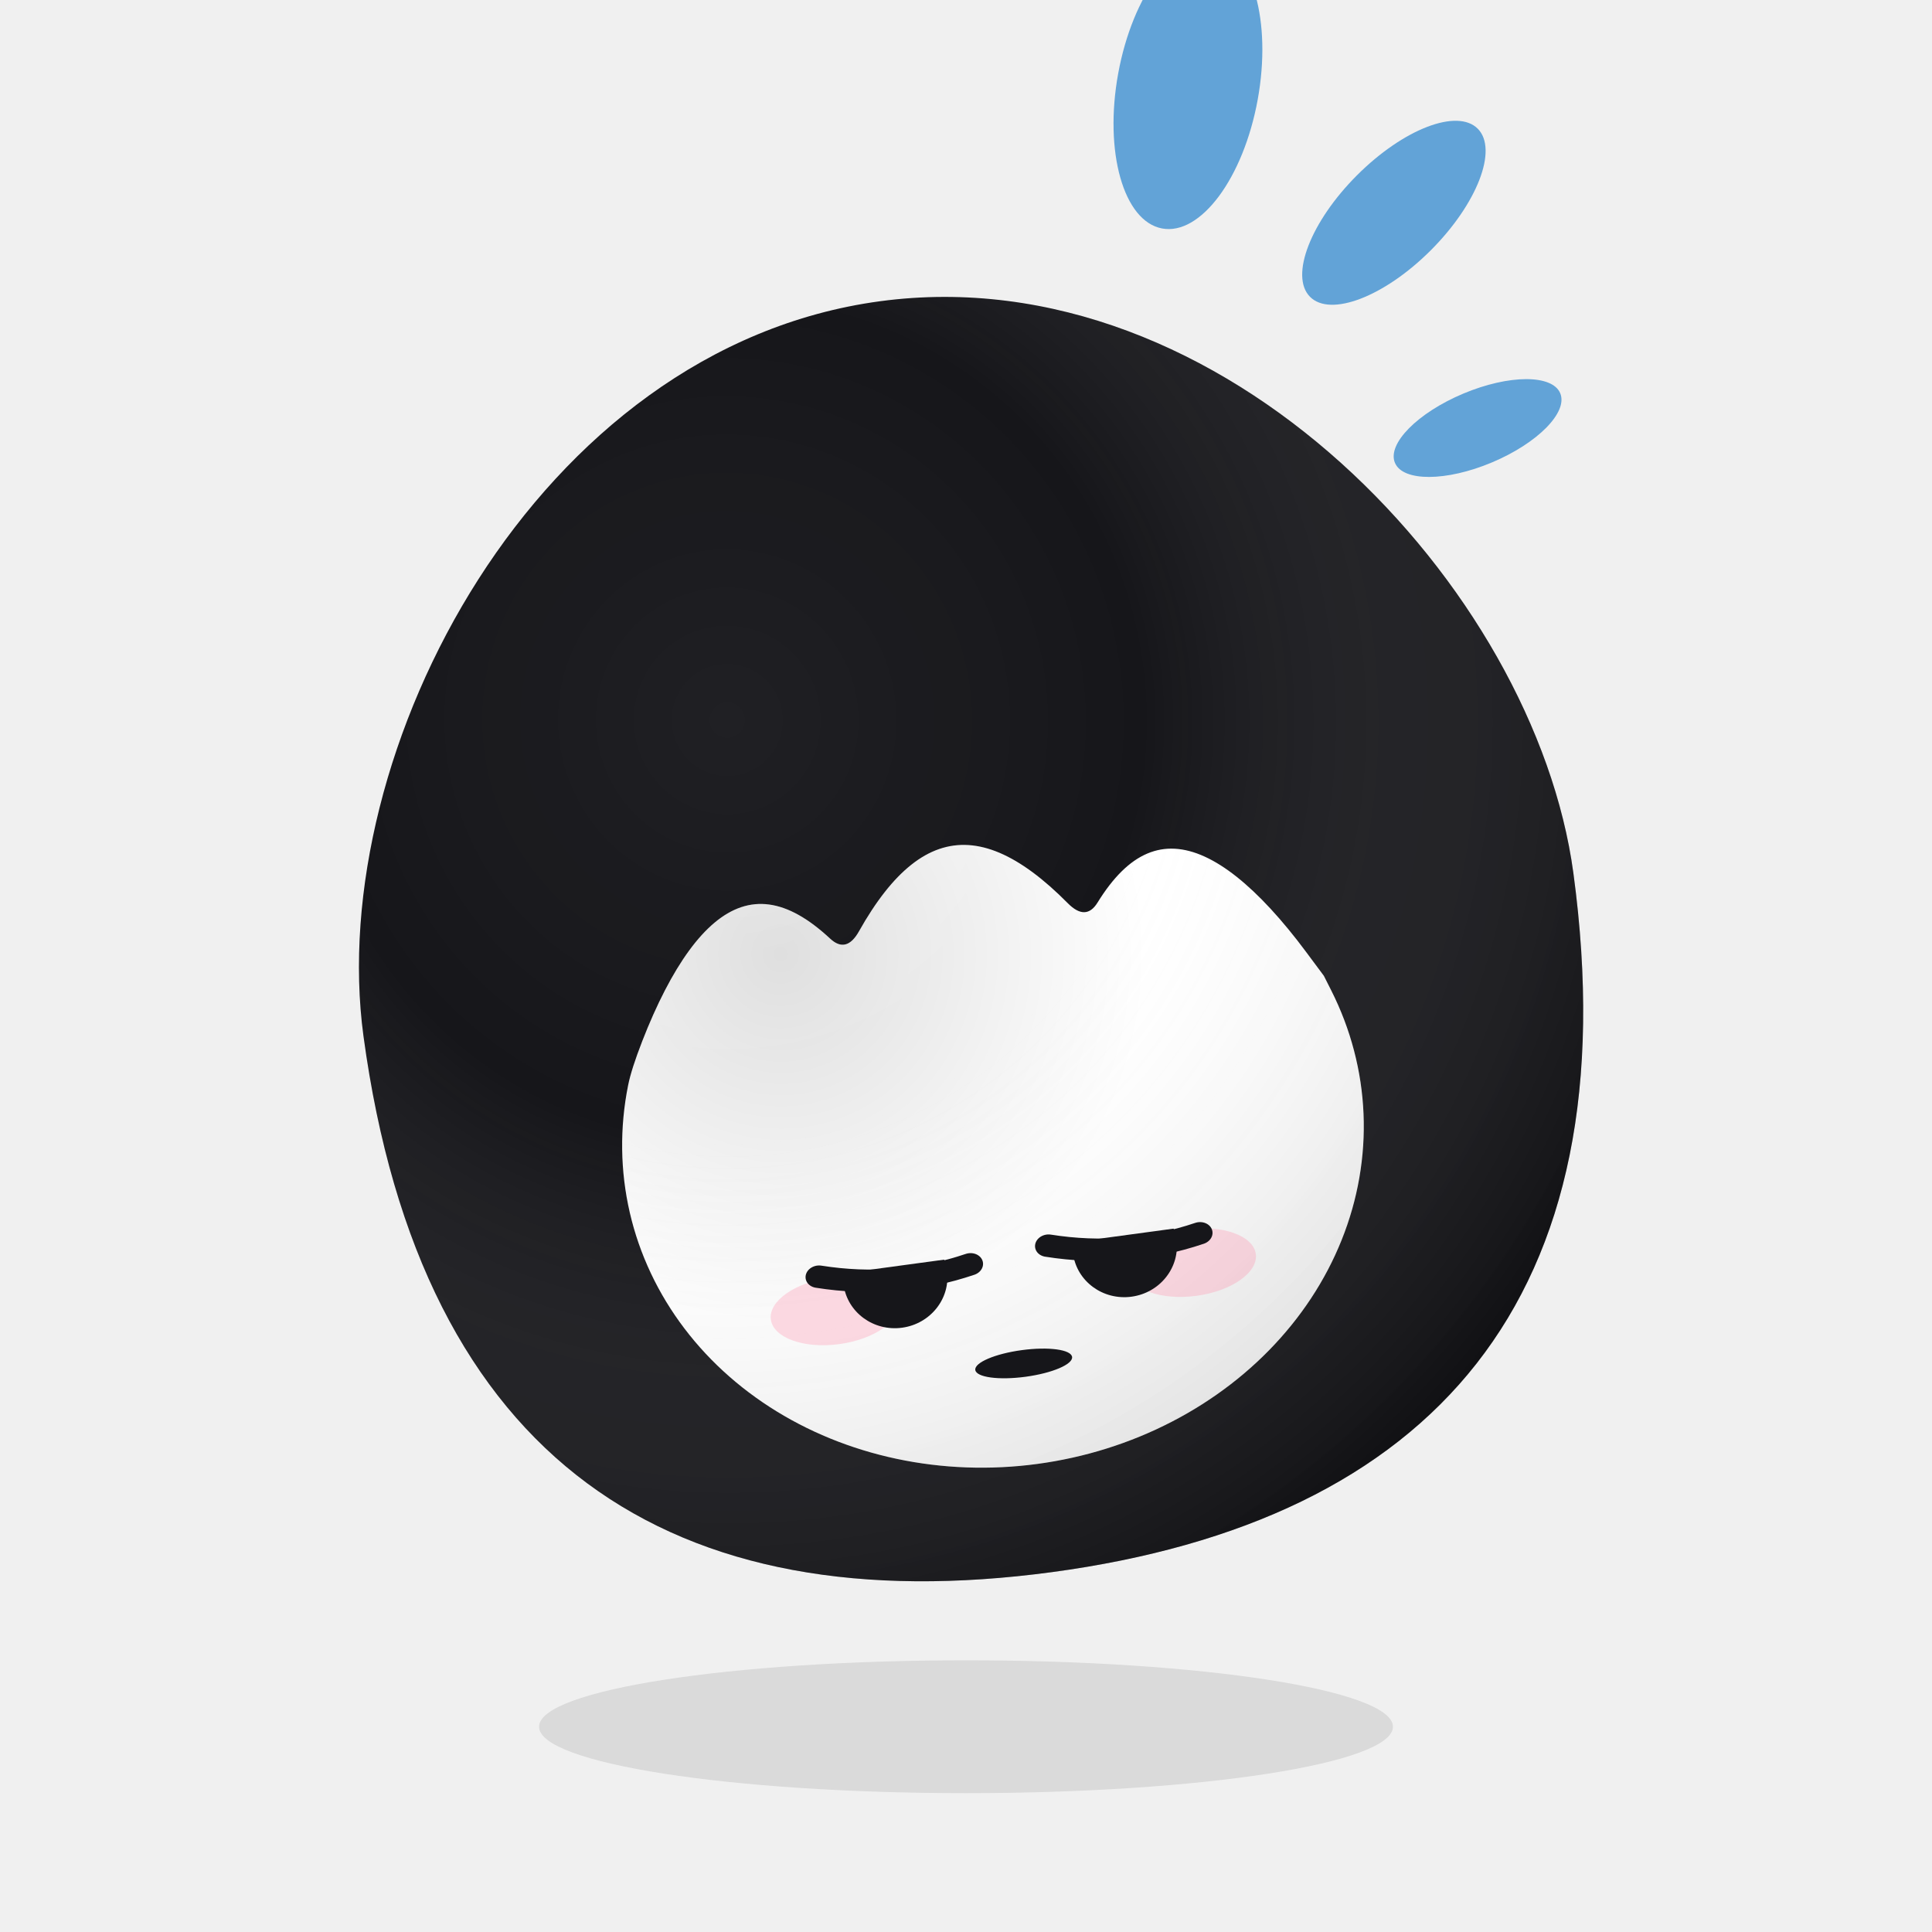
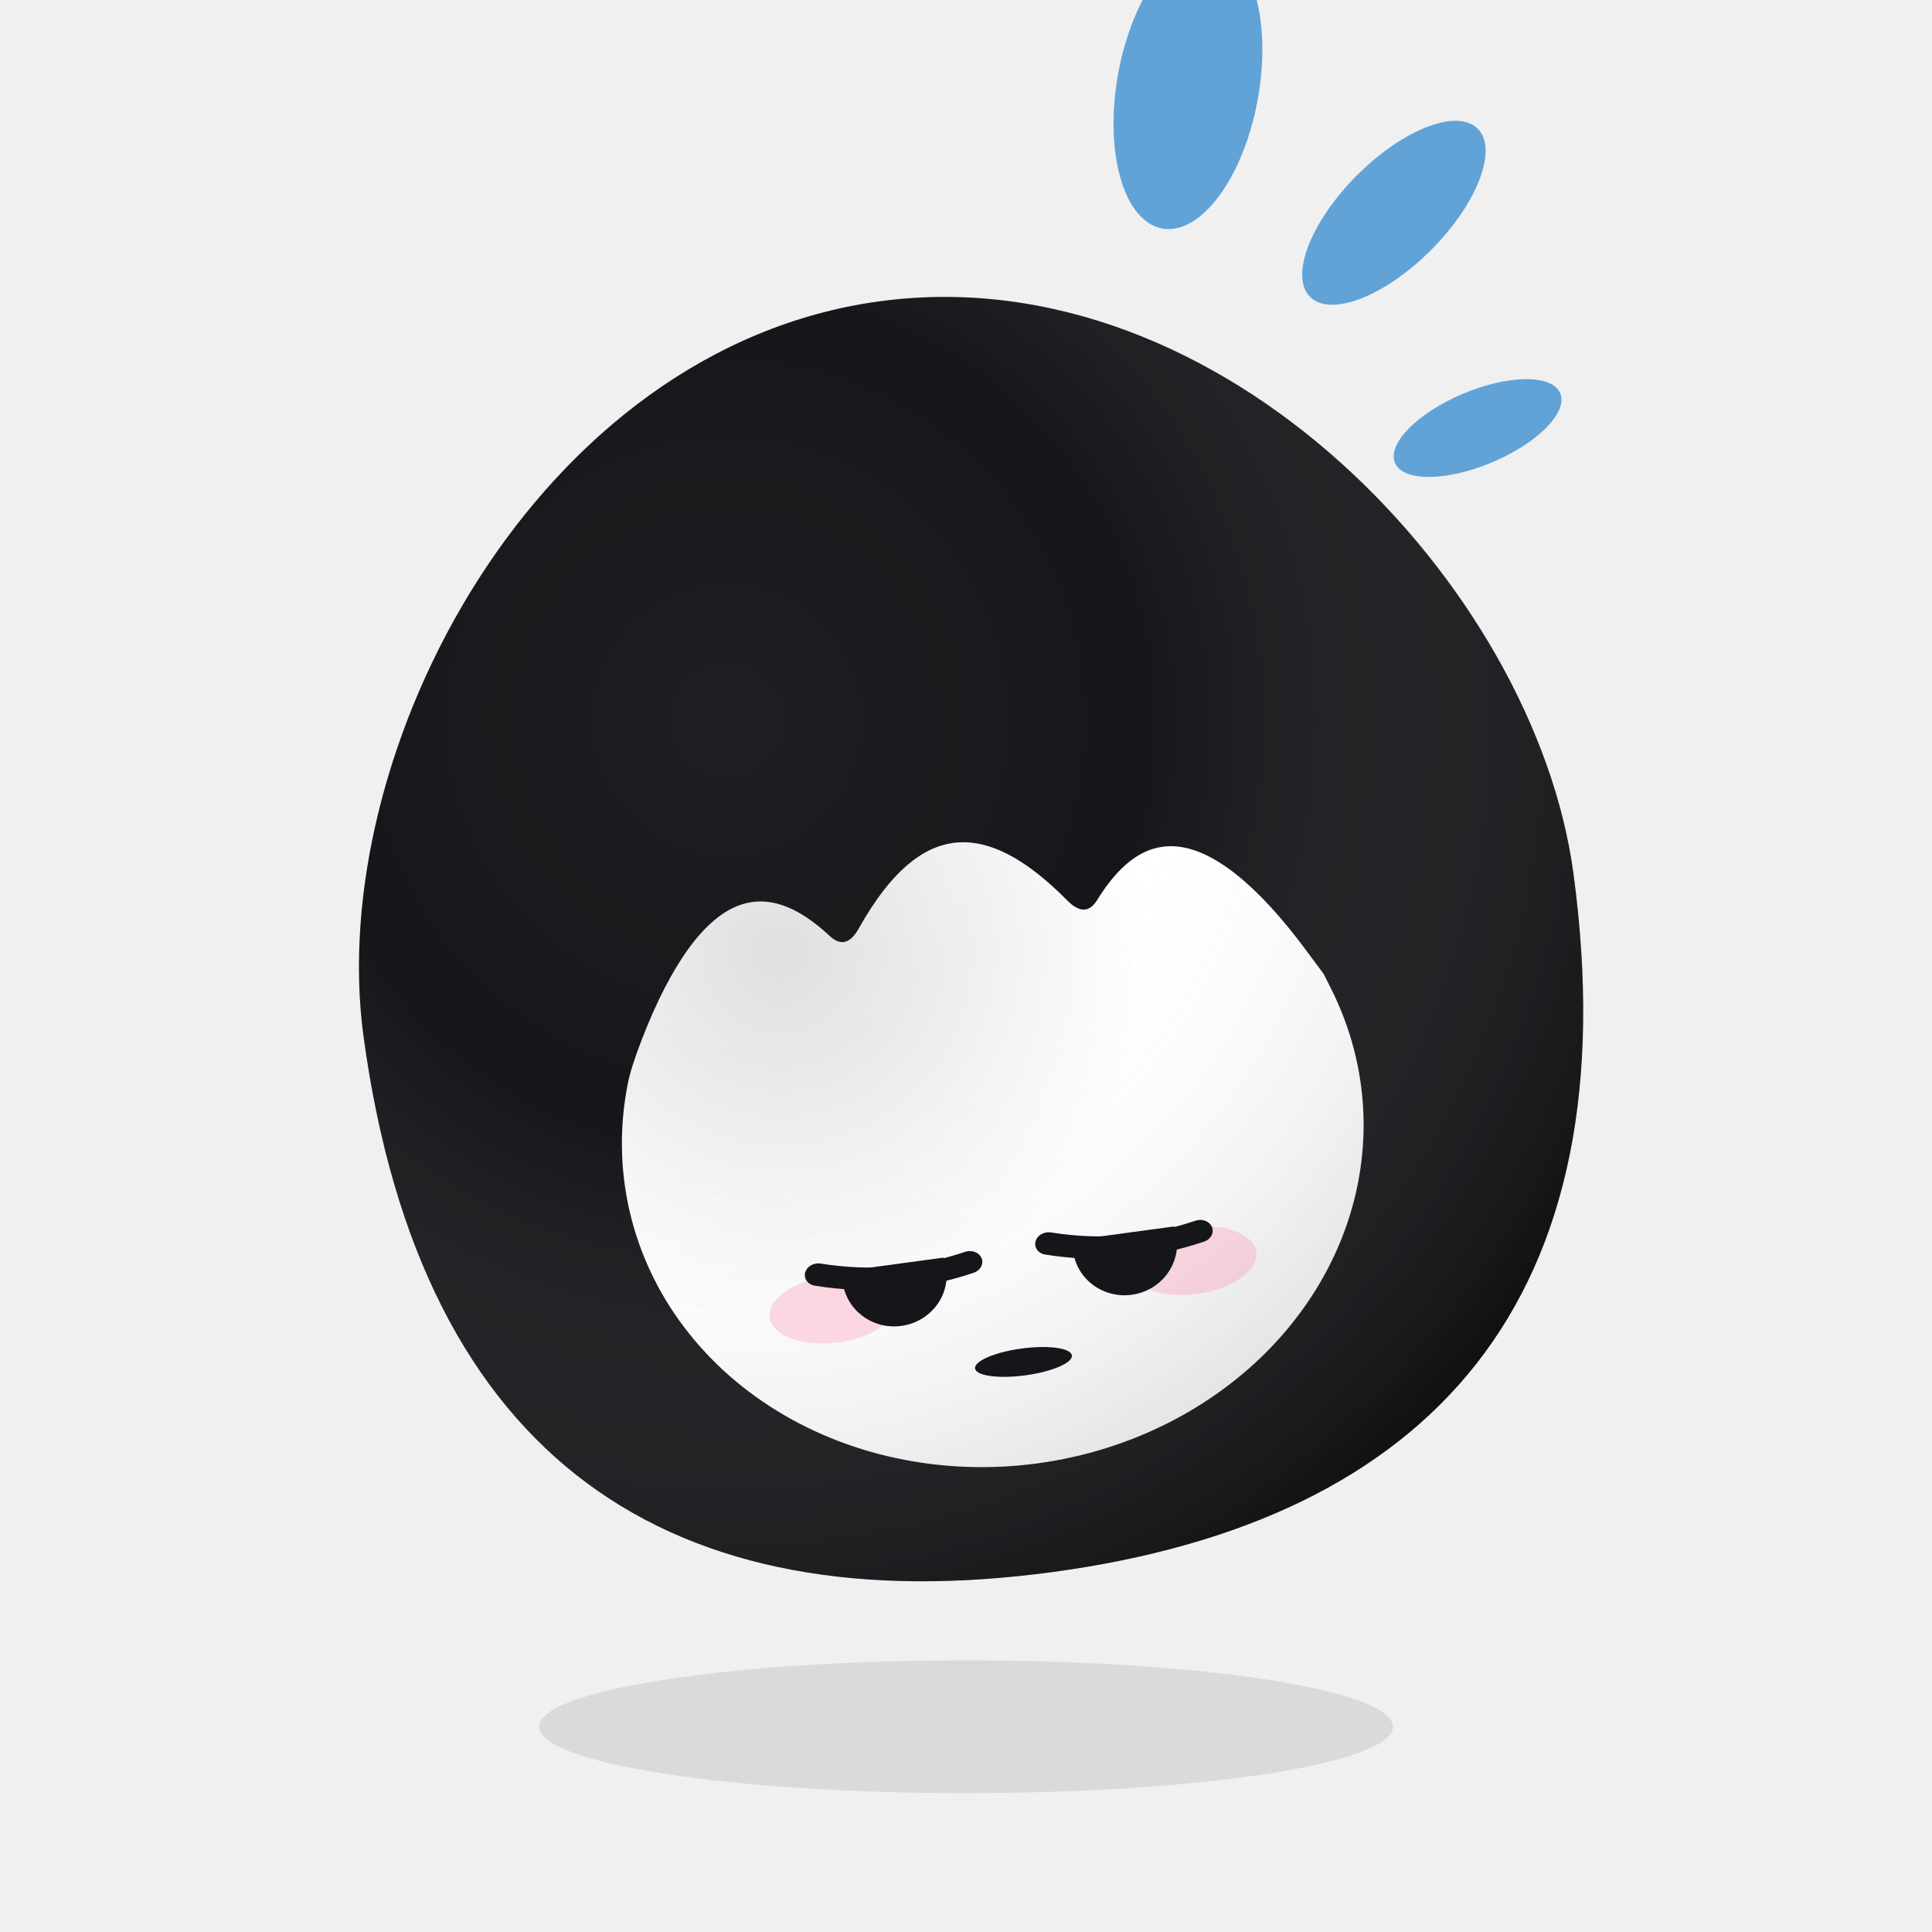
<svg xmlns="http://www.w3.org/2000/svg" width="320" height="320" viewBox="0 0 320 320">
  <defs>
    <radialGradient id="bg0" gradientUnits="userSpaceOnUse" cx="-34" cy="-40" r="162" fx="-34" fy="-40">
      <stop offset="0" stop-color="rgba(255,255,255,0.043)" />
      <stop offset="0.42" stop-color="rgba(255,255,255,0)" />
      <stop offset="1" stop-color="rgba(0,0,0,0.272)" />
    </radialGradient>
    <clipPath id="bc1">
      <path d="M0 -102.44C55.94 -102.44 98.5 -43.025 98.5 2.868C98.5 71.708 61.733 102.44 0 102.44C-61.733 102.44 -98.5 71.708 -98.5 2.868C-98.5 -43.025 -55.94 -102.44 0 -102.44Z" transform="matrix(1.002 -0.135 0.137 1.012 160 155.144)" />
    </clipPath>
    <clipPath id="bc2">
-       <path d="M57.232 14.037Q57.232 14.037 58.102 16.527Q58.973 19.017 59.571 21.568Q60.169 24.118 60.488 26.706Q60.808 29.294 60.847 31.894Q60.885 34.494 60.642 37.083Q60.399 39.671 59.876 42.224Q59.353 44.777 58.556 47.27Q57.76 49.764 56.696 52.175Q55.632 54.586 54.312 56.892Q52.992 59.199 51.428 61.38Q49.864 63.561 48.07 65.597Q46.277 67.633 44.271 69.505Q42.266 71.378 40.067 73.07Q37.867 74.763 35.495 76.261Q33.123 77.758 30.599 79.048Q28.076 80.338 25.424 81.409Q22.773 82.479 20.018 83.322Q17.263 84.164 14.43 84.771Q11.597 85.378 8.711 85.744Q5.825 86.11 2.912 86.233Q0 86.355 -2.912 86.233Q-5.825 86.11 -8.711 85.744Q-11.597 85.378 -14.43 84.771Q-17.263 84.164 -20.018 83.322Q-22.773 82.479 -25.424 81.409Q-28.076 80.338 -30.599 79.048Q-33.123 77.758 -35.495 76.261Q-37.867 74.763 -40.067 73.07Q-42.266 71.378 -44.271 69.505Q-46.277 67.633 -48.07 65.597Q-49.864 63.561 -51.428 61.38Q-52.992 59.199 -54.312 56.892Q-55.632 54.586 -56.696 52.175Q-57.76 49.764 -58.556 47.27Q-59.353 44.777 -59.876 42.224Q-60.399 39.671 -60.642 37.083Q-60.885 34.494 -60.847 31.894Q-60.808 29.294 -60.488 26.706Q-60.169 24.118 -59.571 21.568Q-58.973 19.017 -58.102 16.527Q-57.232 14.037 -54.856 9.785Q-52.481 5.533 -50.067 2.121Q-47.653 -1.291 -45.257 -3.762Q-42.86 -6.232 -40.506 -7.703Q-38.153 -9.174 -35.843 -9.613Q-33.534 -10.052 -31.252 -9.433Q-28.97 -8.815 -26.691 -7.118Q-24.411 -5.421 -22.102 -2.632Q-19.794 0.158 -17.254 -3.182Q-14.713 -6.521 -12.224 -8.918Q-9.735 -11.314 -7.289 -12.753Q-4.844 -14.192 -2.422 -14.672Q0 -15.151 2.422 -14.672Q4.844 -14.192 7.289 -12.753Q9.735 -11.314 12.224 -8.918Q14.713 -6.521 17.254 -3.182Q19.794 0.158 22.102 -2.632Q24.411 -5.421 26.691 -7.118Q28.97 -8.815 31.252 -9.433Q33.534 -10.052 35.843 -9.613Q38.153 -9.174 40.506 -7.703Q42.86 -6.232 45.257 -3.762Q47.653 -1.291 50.067 2.121Q52.481 5.533 54.856 9.785Q57.232 14.037 57.232 14.037Z" transform="matrix(1.002 -0.135 0.137 1.012 160 155.144)" />
+       <path d="M57.232 13.718Q57.232 13.718 58.102 16.216Q58.973 18.713 59.571 21.272Q60.169 23.83 60.488 26.426Q60.808 29.022 60.847 31.63Q60.885 34.238 60.642 36.835Q60.399 39.432 59.876 41.993Q59.353 44.553 58.556 47.055Q57.76 49.556 56.696 51.975Q55.632 54.393 54.312 56.707Q52.992 59.021 51.428 61.209Q49.864 63.397 48.07 65.439Q46.277 67.482 44.271 69.36Q42.266 71.239 40.067 72.937Q37.867 74.635 35.495 76.137Q33.123 77.64 30.599 78.934Q28.076 80.228 25.424 81.302Q22.773 82.376 20.018 83.221Q17.263 84.066 14.43 84.675Q11.597 85.284 8.711 85.652Q5.825 86.019 2.912 86.142Q0 86.265 -2.912 86.142Q-5.825 86.019 -8.711 85.652Q-11.597 85.284 -14.43 84.675Q-17.263 84.066 -20.018 83.221Q-22.773 82.376 -25.424 81.302Q-28.076 80.228 -30.599 78.934Q-33.123 77.64 -35.495 76.137Q-37.867 74.635 -40.067 72.937Q-42.266 71.239 -44.271 69.36Q-46.277 67.482 -48.07 65.439Q-49.864 63.397 -51.428 61.209Q-52.992 59.021 -54.312 56.707Q-55.632 54.393 -56.696 51.975Q-57.76 49.556 -58.556 47.055Q-59.353 44.553 -59.876 41.993Q-60.399 39.432 -60.642 36.835Q-60.885 34.238 -60.847 31.63Q-60.808 29.022 -60.488 26.426Q-60.169 23.83 -59.571 21.272Q-58.973 18.713 -58.102 16.216Q-57.232 13.718 -54.856 9.452Q-52.481 5.187 -50.067 1.765Q-47.653 -1.657 -45.257 -4.134Q-42.86 -6.611 -40.506 -8.089Q-38.153 -9.566 -35.843 -10.01Q-33.534 -10.453 -31.252 -9.84Q-28.97 -9.226 -26.691 -7.533Q-24.411 -5.84 -22.102 -3.054Q-19.794 -0.268 -17.254 -3.61Q-14.713 -6.952 -12.224 -9.35Q-9.735 -11.747 -7.289 -13.186Q-4.844 -14.625 -2.422 -15.105Q0 -15.584 2.422 -15.105Q4.844 -14.625 7.289 -13.186Q9.735 -11.747 12.224 -9.35Q14.713 -6.952 17.254 -3.61Q19.794 -0.268 22.102 -3.054Q24.411 -5.84 26.691 -7.533Q28.97 -9.226 31.252 -9.84Q33.534 -10.453 35.843 -10.01Q38.153 -9.566 40.506 -8.089Q42.86 -6.611 45.257 -4.134Q47.653 -1.657 50.067 1.765Q52.481 5.187 54.856 9.452Q57.232 13.718 57.232 13.718Z" transform="matrix(1.002 -0.135 0.137 1.012 160 155.144)" />
    </clipPath>
-     <radialGradient id="bg1" gradientUnits="userSpaceOnUse" cx="-30.461" cy="-1.221" r="100.01" fx="-30.461" fy="-1.221">
-       <stop offset="0" stop-color="rgba(0,0,0,0.13)" />
+     <radialGradient id="bg1" gradientUnits="userSpaceOnUse" cx="-30.461" cy="-1.584" r="100.321" fx="-30.461" fy="-1.584">
+       <stop offset="0" stop-color="rgba(0,0,0,0.129)" />
      <stop offset="0.6" stop-color="rgba(0,0,0,0)" />
    </radialGradient>
    <radialGradient id="bg2" gradientUnits="userSpaceOnUse" cx="-34" cy="-40" r="162" fx="-34" fy="-40">
      <stop offset="0" stop-color="rgba(255,255,255,0.1)" />
      <stop offset="0.42" stop-color="rgba(255,255,255,0)" />
      <stop offset="1" stop-color="rgba(0,0,0,0.2)" />
    </radialGradient>
    <clipPath id="bc3">
-       <path d="M-19.2 0.32H19.2V25.92H-19.2Z" transform="matrix(0.973 -0.132 0.113 0.834 147.998 209.503)" />
+       <path d="M-19.2 0.32H19.2V25.92H-19.2Z" transform="matrix(0.973 -0.132 0.113 0.837 147.877 209.166)" />
    </clipPath>
    <clipPath id="bc4">
-       <path d="M-19.2 0.32H19.2V25.92H-19.2Z" transform="matrix(0.973 -0.132 0.113 0.834 186.006 204.364)" />
+       <path d="M-19.2 0.32H19.2V25.92H-19.2Z" transform="matrix(0.973 -0.132 0.113 0.837 186.033 204.008)" />
    </clipPath>
  </defs>
  <path d="M70.715 126C70.715 132.075 39.055 137 0 137C-39.055 137 -70.715 132.075 -70.715 126C-70.715 119.925 -39.055 115 0 115C39.055 115 70.715 119.925 70.715 126" fill="rgba(22,22,26,0.13)" fill-opacity="0.8" transform="matrix(1 0 0 1 160 160)" />
  <path d="M0 -104C56.792 -104 100 -43.68 100 2.912C100 72.8 62.674 104 0 104C-62.674 104 -100 72.8 -100 2.912C-100 -43.68 -56.792 -104 0 -104Z" fill="#16161A" transform="matrix(1.002 -0.135 0.137 1.012 160 155.144)" />
  <path d="M0 -104C56.792 -104 100 -43.68 100 2.912C100 72.8 62.674 104 0 104C-62.674 104 -100 72.8 -100 2.912C-100 -43.68 -56.792 -104 0 -104Z" fill="url(#bg0)" transform="matrix(1.002 -0.135 0.137 1.012 160 155.144)" />
  <g clip-path="url(#bc1)">
-     <path d="M57.232 14.037Q57.232 14.037 58.102 16.527Q58.973 19.017 59.571 21.568Q60.169 24.118 60.488 26.706Q60.808 29.294 60.847 31.894Q60.885 34.494 60.642 37.083Q60.399 39.671 59.876 42.224Q59.353 44.777 58.556 47.27Q57.76 49.764 56.696 52.175Q55.632 54.586 54.312 56.892Q52.992 59.199 51.428 61.38Q49.864 63.561 48.07 65.597Q46.277 67.633 44.271 69.505Q42.266 71.378 40.067 73.07Q37.867 74.763 35.495 76.261Q33.123 77.758 30.599 79.048Q28.076 80.338 25.424 81.409Q22.773 82.479 20.018 83.322Q17.263 84.164 14.43 84.771Q11.597 85.378 8.711 85.744Q5.825 86.11 2.912 86.233Q0 86.355 -2.912 86.233Q-5.825 86.11 -8.711 85.744Q-11.597 85.378 -14.43 84.771Q-17.263 84.164 -20.018 83.322Q-22.773 82.479 -25.424 81.409Q-28.076 80.338 -30.599 79.048Q-33.123 77.758 -35.495 76.261Q-37.867 74.763 -40.067 73.07Q-42.266 71.378 -44.271 69.505Q-46.277 67.633 -48.07 65.597Q-49.864 63.561 -51.428 61.38Q-52.992 59.199 -54.312 56.892Q-55.632 54.586 -56.696 52.175Q-57.76 49.764 -58.556 47.27Q-59.353 44.777 -59.876 42.224Q-60.399 39.671 -60.642 37.083Q-60.885 34.494 -60.847 31.894Q-60.808 29.294 -60.488 26.706Q-60.169 24.118 -59.571 21.568Q-58.973 19.017 -58.102 16.527Q-57.232 14.037 -54.856 9.785Q-52.481 5.533 -50.067 2.121Q-47.653 -1.291 -45.257 -3.762Q-42.86 -6.232 -40.506 -7.703Q-38.153 -9.174 -35.843 -9.613Q-33.534 -10.052 -31.252 -9.433Q-28.97 -8.815 -26.691 -7.118Q-24.411 -5.421 -22.102 -2.632Q-19.794 0.158 -17.254 -3.182Q-14.713 -6.521 -12.224 -8.918Q-9.735 -11.314 -7.289 -12.753Q-4.844 -14.192 -2.422 -14.672Q0 -15.151 2.422 -14.672Q4.844 -14.192 7.289 -12.753Q9.735 -11.314 12.224 -8.918Q14.713 -6.521 17.254 -3.182Q19.794 0.158 22.102 -2.632Q24.411 -5.421 26.691 -7.118Q28.97 -8.815 31.252 -9.433Q33.534 -10.052 35.843 -9.613Q38.153 -9.174 40.506 -7.703Q42.86 -6.232 45.257 -3.762Q47.653 -1.291 50.067 2.121Q52.481 5.533 54.856 9.785Q57.232 14.037 57.232 14.037Z" fill="#FFFFFF" transform="matrix(1.002 -0.135 0.137 1.012 160 155.144)" />
+     <path d="M57.232 13.718Q57.232 13.718 58.102 16.216Q58.973 18.713 59.571 21.272Q60.169 23.83 60.488 26.426Q60.808 29.022 60.847 31.63Q60.885 34.238 60.642 36.835Q60.399 39.432 59.876 41.993Q59.353 44.553 58.556 47.055Q57.76 49.556 56.696 51.975Q55.632 54.393 54.312 56.707Q52.992 59.021 51.428 61.209Q49.864 63.397 48.07 65.439Q46.277 67.482 44.271 69.36Q42.266 71.239 40.067 72.937Q37.867 74.635 35.495 76.137Q33.123 77.64 30.599 78.934Q28.076 80.228 25.424 81.302Q22.773 82.376 20.018 83.221Q17.263 84.066 14.43 84.675Q11.597 85.284 8.711 85.652Q5.825 86.019 2.912 86.142Q0 86.265 -2.912 86.142Q-5.825 86.019 -8.711 85.652Q-11.597 85.284 -14.43 84.675Q-17.263 84.066 -20.018 83.221Q-22.773 82.376 -25.424 81.302Q-28.076 80.228 -30.599 78.934Q-33.123 77.64 -35.495 76.137Q-37.867 74.635 -40.067 72.937Q-42.266 71.239 -44.271 69.36Q-46.277 67.482 -48.07 65.439Q-49.864 63.397 -51.428 61.209Q-52.992 59.021 -54.312 56.707Q-55.632 54.393 -56.696 51.975Q-57.76 49.556 -58.556 47.055Q-59.353 44.553 -59.876 41.993Q-60.399 39.432 -60.642 36.835Q-60.885 34.238 -60.847 31.63Q-60.808 29.022 -60.488 26.426Q-60.169 23.83 -59.571 21.272Q-58.973 18.713 -58.102 16.216Q-57.232 13.718 -54.856 9.452Q-52.481 5.187 -50.067 1.765Q-47.653 -1.657 -45.257 -4.134Q-42.86 -6.611 -40.506 -8.089Q-38.153 -9.566 -35.843 -10.01Q-33.534 -10.453 -31.252 -9.84Q-28.97 -9.226 -26.691 -7.533Q-24.411 -5.84 -22.102 -3.054Q-19.794 -0.268 -17.254 -3.61Q-14.713 -6.952 -12.224 -9.35Q-9.735 -11.747 -7.289 -13.186Q-4.844 -14.625 -2.422 -15.105Q0 -15.584 2.422 -15.105Q4.844 -14.625 7.289 -13.186Q9.735 -11.747 12.224 -9.35Q14.713 -6.952 17.254 -3.61Q19.794 -0.268 22.102 -3.054Q24.411 -5.84 26.691 -7.533Q28.97 -9.226 31.252 -9.84Q33.534 -10.453 35.843 -10.01Q38.153 -9.566 40.506 -8.089Q42.86 -6.611 45.257 -4.134Q47.653 -1.657 50.067 1.765Q52.481 5.187 54.856 9.452Q57.232 13.718 57.232 13.718Z" fill="#FFFFFF" transform="matrix(1.002 -0.135 0.137 1.012 160 155.144)" />
    <g clip-path="url(#bc2)">
-       <path d="M97.476 32.296C97.476 86.13 53.834 129.771 0 129.771C-53.834 129.771 -97.476 86.13 -97.476 32.296C-97.476 -21.539 -53.834 -65.18 0 -65.18C53.834 -65.18 97.476 -21.539 97.476 32.296" fill="url(#bg1)" transform="matrix(1.002 -0.135 0.137 1.012 160 155.144)" />
+       <path d="M97.476 32.037C97.476 85.871 53.834 129.513 0 129.513C-53.834 129.513 -97.476 85.871 -97.476 32.037C-97.476 -21.797 -53.834 -65.439 0 -65.439C53.834 -65.439 97.476 -21.797 97.476 32.037" fill="url(#bg1)" transform="matrix(1.002 -0.135 0.137 1.012 160 155.144)" />
    </g>
    <g clip-path="url(#bc2)">
-       <path d="M97.476 32.296C97.476 86.13 53.834 129.771 0 129.771C-53.834 129.771 -97.476 86.13 -97.476 32.296C-97.476 -21.539 -53.834 -65.18 0 -65.18C53.834 -65.18 97.476 -21.539 97.476 32.296" fill="url(#bg2)" transform="matrix(1.002 -0.135 0.137 1.012 160 155.144)" />
+       <path d="M97.476 32.037C97.476 85.871 53.834 129.513 0 129.513C-53.834 129.513 -97.476 85.871 -97.476 32.037C-97.476 -21.797 -53.834 -65.439 0 -65.439C53.834 -65.439 97.476 -21.797 97.476 32.037" fill="url(#bg2)" transform="matrix(1.002 -0.135 0.137 1.012 160 155.144)" />
    </g>
    <g clip-path="url(#bc2)">
-       <path d="M11.5 0C11.5 3.866 6.351 7 0 7C-6.351 7 -11.5 3.866 -11.5 0C-11.5 -3.866 -6.351 -7 0 -7C6.351 -7 11.5 -3.866 11.5 0" fill="rgba(255,138,168,0.42)" fill-opacity="0.7" transform="matrix(0.92 -0.124 0.106 0.786 138.256 217.128)" />
-       <path d="M11.5 0C11.5 3.866 6.351 7 0 7C-6.351 7 -11.5 3.866 -11.5 0C-11.5 -3.866 -6.351 -7 0 -7C6.351 -7 11.5 -3.866 11.5 0" fill="rgba(255,138,168,0.42)" fill-opacity="0.7" transform="matrix(0.92 -0.124 0.106 0.786 197.423 209.129)" />
+       <path d="M11.5 0C11.5 3.866 6.351 7 0 7C-6.351 7 -11.5 3.866 -11.5 0C-11.5 -3.866 -6.351 -7 0 -7C6.351 -7 11.5 -3.866 11.5 0" fill="rgba(255,138,168,0.42)" fill-opacity="0.7" transform="matrix(0.92 -0.124 0.107 0.789 138.076 216.826)" />
+       <path d="M11.5 0C11.5 3.866 6.351 7 0 7C-6.351 7 -11.5 3.866 -11.5 0C-11.5 -3.866 -6.351 -7 0 -7C6.351 -7 11.5 -3.866 11.5 0" fill="rgba(255,138,168,0.42)" fill-opacity="0.7" transform="matrix(0.92 -0.124 0.107 0.789 197.515 208.79)" />
    </g>
    <g clip-path="url(#bc2)">
      <g clip-path="url(#bc3)">
-         <path d="M8.8 2.56C8.8 8.039 4.86 12.48 0 12.48C-4.86 12.48 -8.8 8.039 -8.8 2.56C-8.8 -2.919 -4.86 -7.36 0 -7.36C4.86 -7.36 8.8 -2.919 8.8 2.56" fill="#16161A" transform="matrix(0.973 -0.132 0.113 0.834 147.998 209.503)" />
+         <path d="M8.8 2.56C8.8 8.039 4.86 12.48 0 12.48C-4.86 12.48 -8.8 8.039 -8.8 2.56C-8.8 -2.919 -4.86 -7.36 0 -7.36C4.86 -7.36 8.8 -2.919 8.8 2.56" fill="#16161A" transform="matrix(0.973 -0.132 0.113 0.837 147.877 209.166)" />
      </g>
-       <path d="M-12.8 0.32Q0 4.8 12.8 1.92" fill="none" stroke="#16161A" stroke-width="4.4" stroke-linecap="round" stroke-linejoin="round" transform="matrix(0.973 -0.132 0.113 0.834 147.998 209.503)" />
+       <path d="M-12.8 0.32Q0 4.8 12.8 1.92" fill="none" stroke="#16161A" stroke-width="4.4" stroke-linecap="round" stroke-linejoin="round" transform="matrix(0.973 -0.132 0.113 0.837 147.877 209.166)" />
      <g clip-path="url(#bc4)">
-         <path d="M8.8 2.56C8.8 8.039 4.86 12.48 0 12.48C-4.86 12.48 -8.8 8.039 -8.8 2.56C-8.8 -2.919 -4.86 -7.36 0 -7.36C4.86 -7.36 8.8 -2.919 8.8 2.56" fill="#16161A" transform="matrix(0.973 -0.132 0.113 0.834 186.006 204.364)" />
+         <path d="M8.8 2.56C8.8 8.039 4.86 12.48 0 12.48C-4.86 12.48 -8.8 8.039 -8.8 2.56C-8.8 -2.919 -4.86 -7.36 0 -7.36C4.86 -7.36 8.8 -2.919 8.8 2.56" fill="#16161A" transform="matrix(0.973 -0.132 0.113 0.837 186.033 204.008)" />
      </g>
-       <path d="M-12.8 0.32Q0 4.8 12.8 1.92" fill="none" stroke="#16161A" stroke-width="4.4" stroke-linecap="round" stroke-linejoin="round" transform="matrix(0.973 -0.132 0.113 0.834 186.006 204.364)" />
-       <path d="M8 0C8 1.856 4.418 3.36 0 3.36C-4.418 3.36 -8 1.856 -8 0C-8 -1.856 -4.418 -3.36 0 -3.36C4.418 -3.36 8 -1.856 8 0" fill="#16161A" transform="matrix(1.002 -0.135 0.089 0.657 169.556 225.829)" />
+       <path d="M-12.8 0.32Q0 4.8 12.8 1.92" fill="none" stroke="#16161A" stroke-width="4.4" stroke-linecap="round" stroke-linejoin="round" transform="matrix(0.973 -0.132 0.113 0.837 186.033 204.008)" />
+       <path d="M8 0C8 1.856 4.418 3.36 0 3.36C-4.418 3.36 -8 1.856 -8 0C-8 -1.856 -4.418 -3.36 0 -3.36C4.418 -3.36 8 -1.856 8 0" fill="#16161A" transform="matrix(1.002 -0.135 0.089 0.661 169.522 225.579)" />
    </g>
  </g>
  <path d="M11.61 0C11.61 12.939 6.412 23.428 0 23.428C-6.412 23.428 -11.61 12.939 -11.61 0C-11.61 -12.939 -6.412 -23.428 0 -23.428C6.412 -23.428 11.61 -12.939 11.61 0" fill="#1478C9" fill-opacity="0.644" transform="matrix(0.995 0.187 -0.183 1.003 196.76 14.342)" />
  <path d="M8.564 0C8.564 10.697 4.73 19.368 0 19.368C-4.73 19.368 -8.564 10.697 -8.564 0C-8.564 -10.697 -4.73 -19.368 0 -19.368C4.73 -19.368 8.564 -10.697 8.564 0" fill="#1478C9" fill-opacity="0.644" transform="matrix(0.713 0.726 -0.718 0.718 230.874 35.242)" />
  <path d="M6.053 0C6.053 8.105 3.343 14.676 0 14.676C-3.343 14.676 -6.053 8.105 -6.053 0C-6.053 -8.105 -3.343 -14.676 0 -14.676C3.343 -14.676 6.053 -8.105 6.053 0" fill="#1478C9" fill-opacity="0.644" transform="matrix(0.391 0.942 -0.933 0.392 244.734 70.896)" />
</svg>
